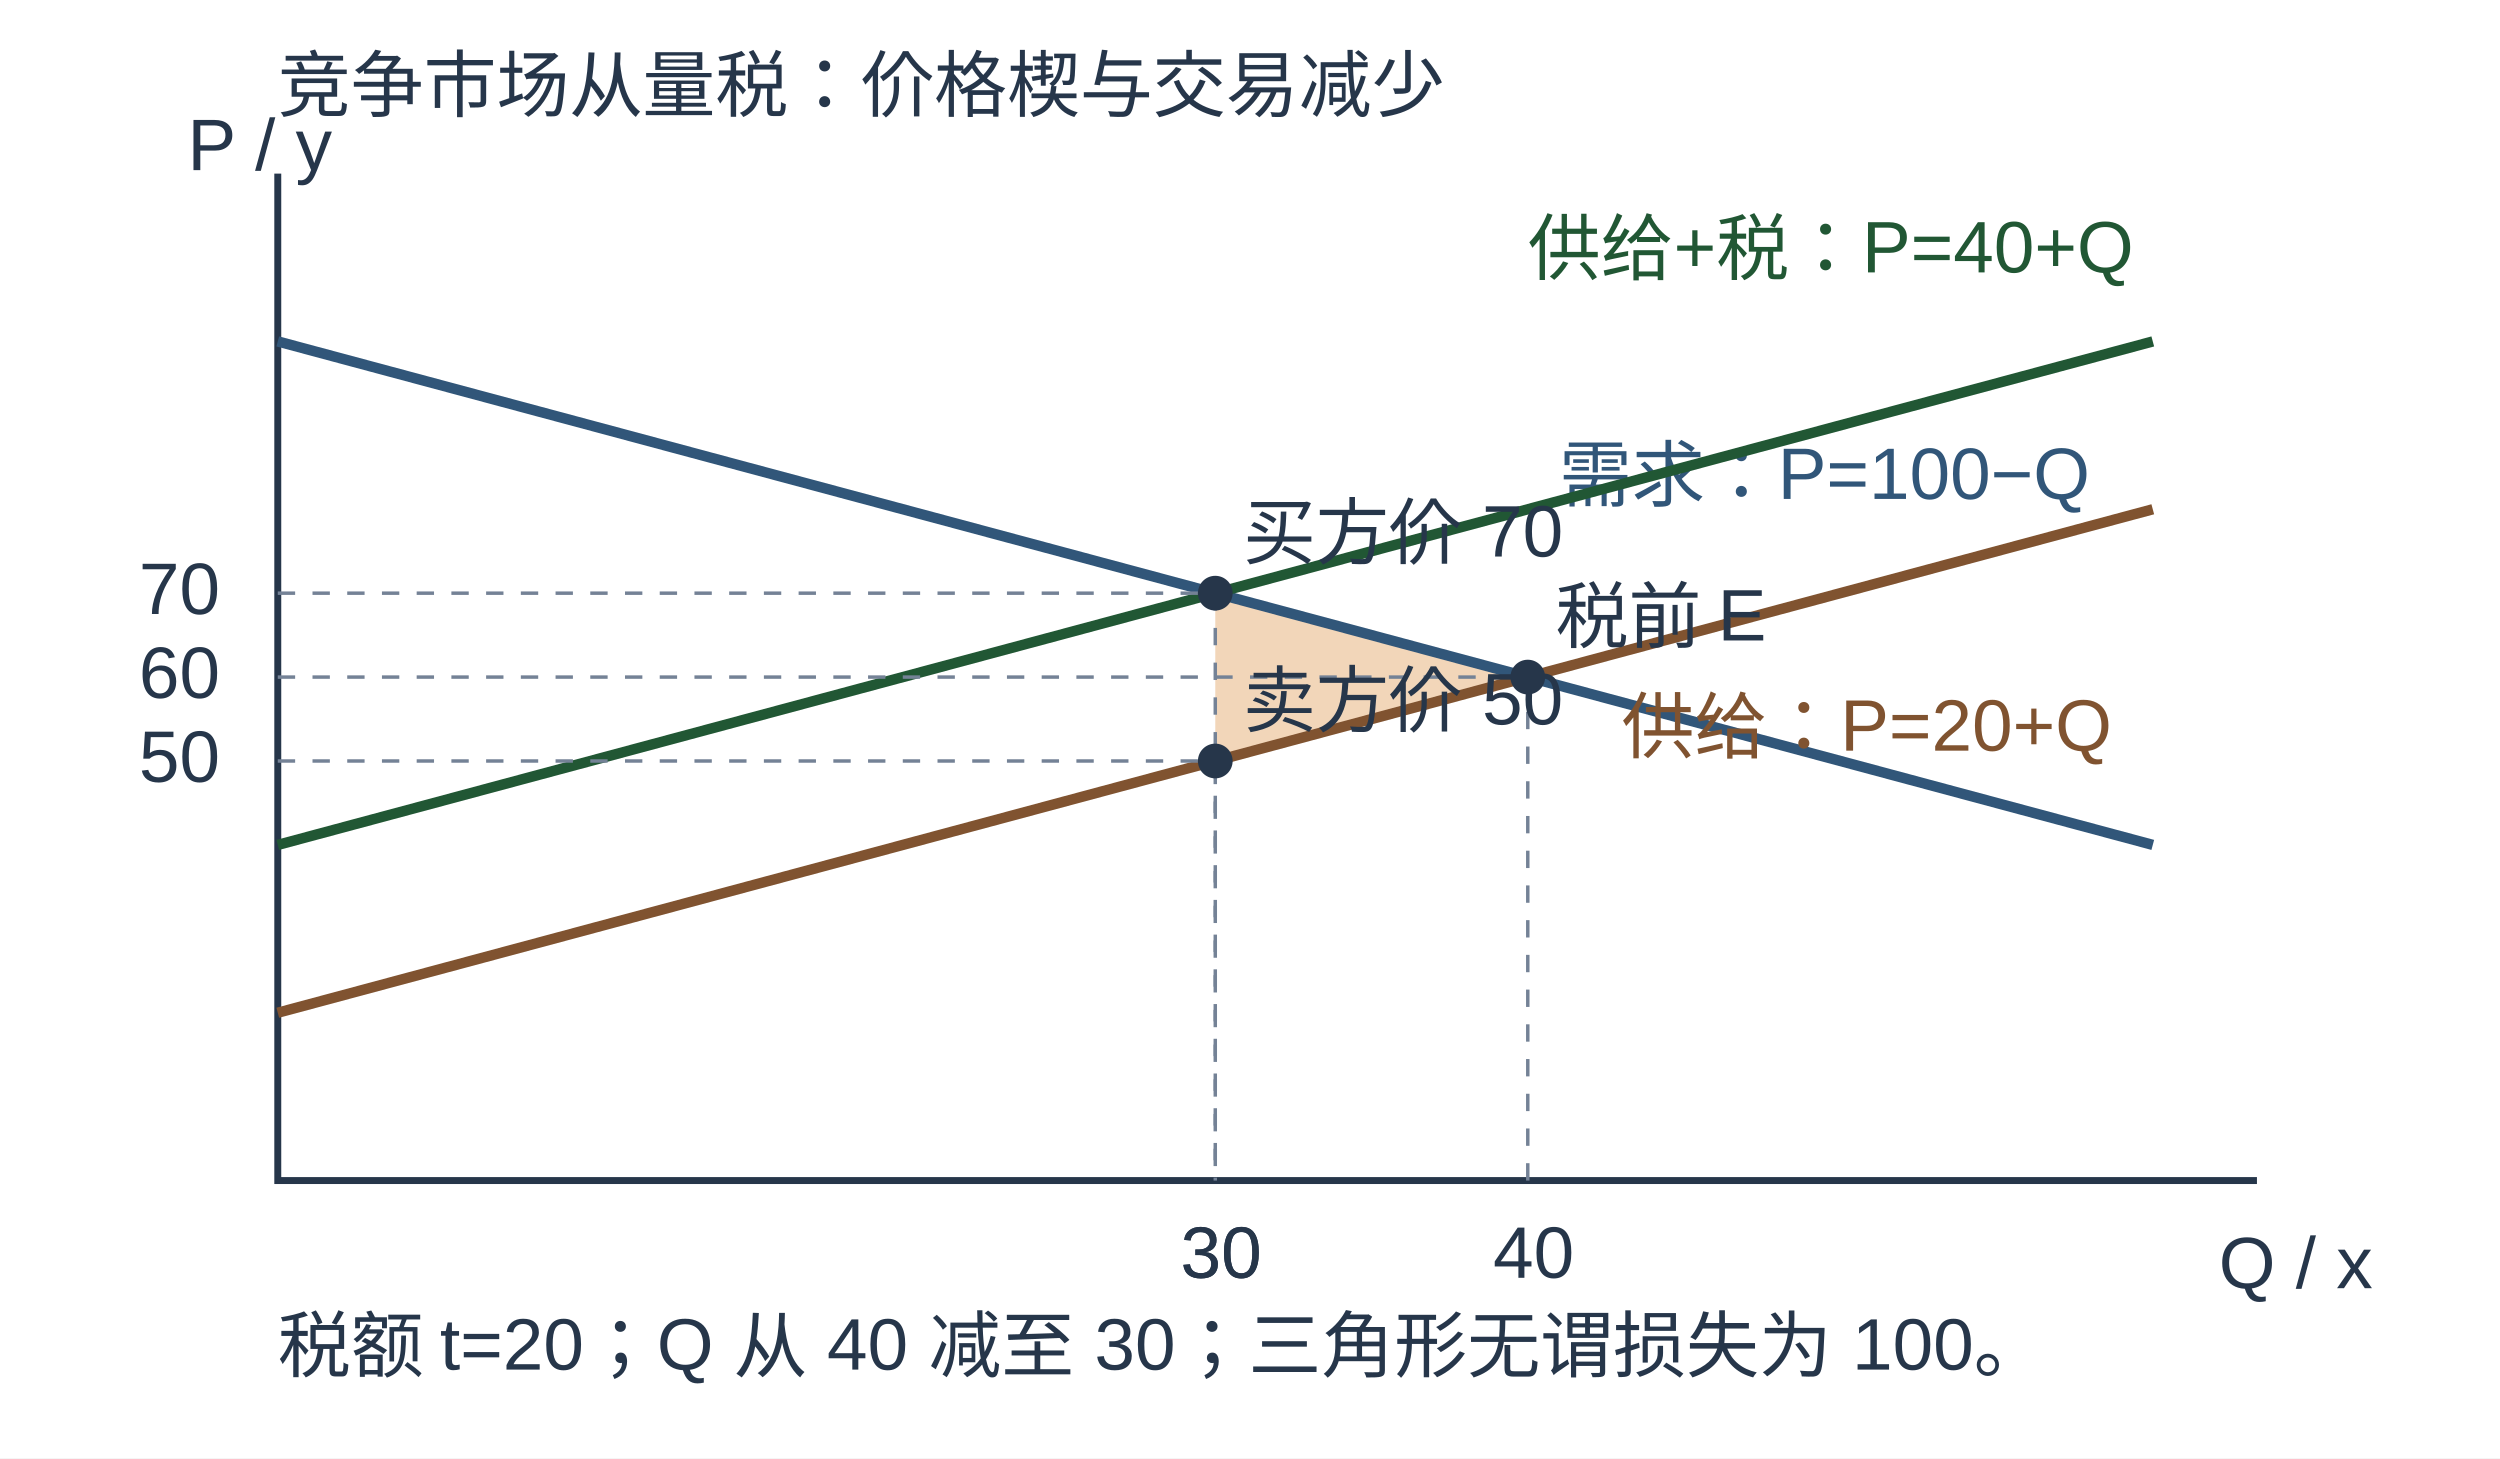
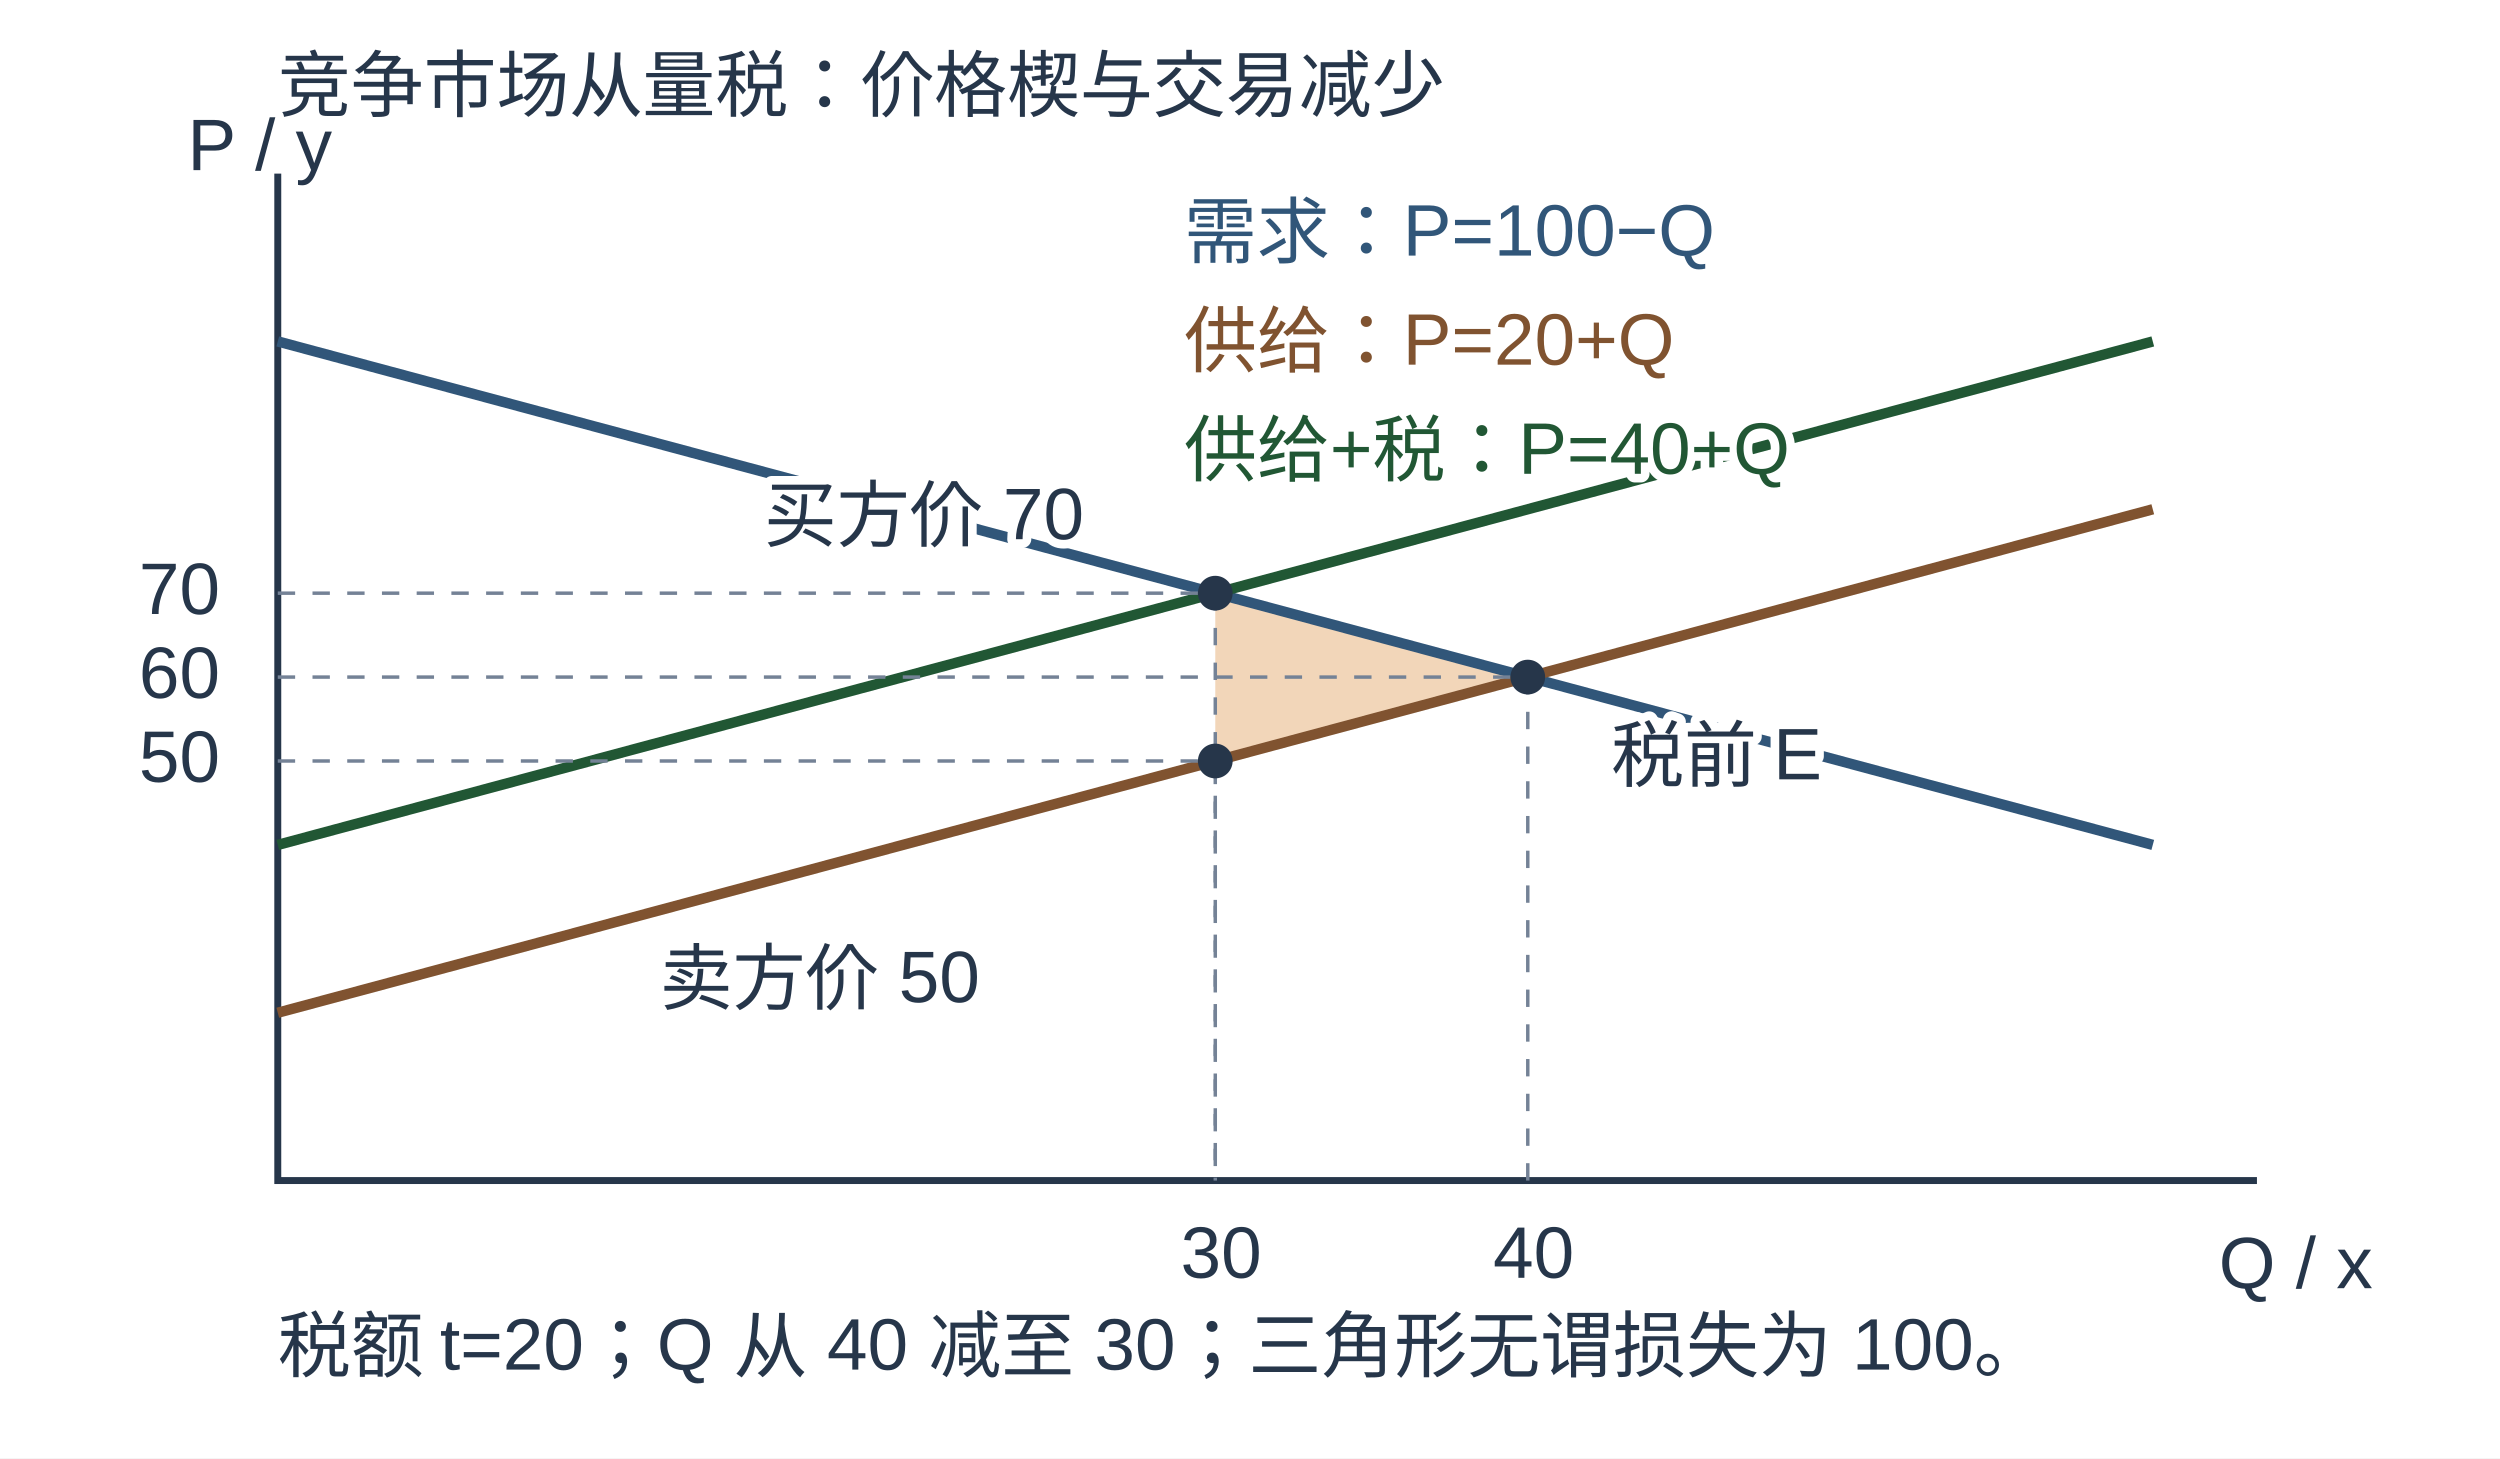
<svg xmlns="http://www.w3.org/2000/svg" width="720" height="420" viewBox="0 0 720 420">
  <rect width="720" height="420" fill="white" />
  <g font-family="Microsoft YaHei,Arial,sans-serif" font-size="21">
-     <text x="80" y="32" fill="#26364a">竞争市场从量税：价格楔与交易减少</text>
+     <text x="80" y="32" fill="#26364a" paint-order="stroke" stroke="white" stroke-width="5" stroke-linejoin="round">竞争市场从量税：价格楔与交易减少</text>
    <path d="M80 50V340H650" fill="none" stroke="#26364a" stroke-width="2" />
-     <text x="54" y="49" fill="#26364a">P / y</text>
-     <text x="639" y="371" fill="#26364a">Q / x</text>
+     <text x="54" y="49" fill="#26364a" paint-order="stroke" stroke="white" stroke-width="5" stroke-linejoin="round">P / y</text>
+     <text x="639" y="371" fill="#26364a" paint-order="stroke" stroke="white" stroke-width="5" stroke-linejoin="round">Q / x</text>
    <polygon points="350.000,219.167 350.000,170.833 440.000,195.000" fill="#f2d6b9" />
    <polyline points="80.000,98.333 85.400,99.783 90.800,101.233 96.200,102.683 101.600,104.133 107.000,105.583 112.400,107.033 117.800,108.483 123.200,109.933 128.600,111.383 134.000,112.833 139.400,114.283 144.800,115.733 150.200,117.183 155.600,118.633 161.000,120.083 166.400,121.533 171.800,122.983 177.200,124.433 182.600,125.883 188.000,127.333 193.400,128.783 198.800,130.233 204.200,131.683 209.600,133.133 215.000,134.583 220.400,136.033 225.800,137.483 231.200,138.933 236.600,140.383 242.000,141.833 247.400,143.283 252.800,144.733 258.200,146.183 263.600,147.633 269.000,149.083 274.400,150.533 279.800,151.983 285.200,153.433 290.600,154.883 296.000,156.333 301.400,157.783 306.800,159.233 312.200,160.683 317.600,162.133 323.000,163.583 328.400,165.033 333.800,166.483 339.200,167.933 344.600,169.383 350.000,170.833 355.400,172.283 360.800,173.733 366.200,175.183 371.600,176.633 377.000,178.083 382.400,179.533 387.800,180.983 393.200,182.433 398.600,183.883 404.000,185.333 409.400,186.783 414.800,188.233 420.200,189.683 425.600,191.133 431.000,192.583 436.400,194.033 441.800,195.483 447.200,196.933 452.600,198.383 458.000,199.833 463.400,201.283 468.800,202.733 474.200,204.183 479.600,205.633 485.000,207.083 490.400,208.533 495.800,209.983 501.200,211.433 506.600,212.883 512.000,214.333 517.400,215.783 522.800,217.233 528.200,218.683 533.600,220.133 539.000,221.583 544.400,223.033 549.800,224.483 555.200,225.933 560.600,227.383 566.000,228.833 571.400,230.283 576.800,231.733 582.200,233.183 587.600,234.633 593.000,236.083 598.400,237.533 603.800,238.983 609.200,240.433 614.600,241.883 620.000,243.333" stroke="#315679" stroke-width="3" fill="none" />
-     <text x="449" y="144.25" fill="#315679">需求：P=100−Q</text>
+     <text x="341" y="74.167" fill="#315679" paint-order="stroke" stroke="white" stroke-width="5" stroke-linejoin="round">需求：P=100−Q</text>
    <polyline points="80.000,291.667 85.400,290.217 90.800,288.767 96.200,287.317 101.600,285.867 107.000,284.417 112.400,282.967 117.800,281.517 123.200,280.067 128.600,278.617 134.000,277.167 139.400,275.717 144.800,274.267 150.200,272.817 155.600,271.367 161.000,269.917 166.400,268.467 171.800,267.017 177.200,265.567 182.600,264.117 188.000,262.667 193.400,261.217 198.800,259.767 204.200,258.317 209.600,256.867 215.000,255.417 220.400,253.967 225.800,252.517 231.200,251.067 236.600,249.617 242.000,248.167 247.400,246.717 252.800,245.267 258.200,243.817 263.600,242.367 269.000,240.917 274.400,239.467 279.800,238.017 285.200,236.567 290.600,235.117 296.000,233.667 301.400,232.217 306.800,230.767 312.200,229.317 317.600,227.867 323.000,226.417 328.400,224.967 333.800,223.517 339.200,222.067 344.600,220.617 350.000,219.167 355.400,217.717 360.800,216.267 366.200,214.817 371.600,213.367 377.000,211.917 382.400,210.467 387.800,209.017 393.200,207.567 398.600,206.117 404.000,204.667 409.400,203.217 414.800,201.767 420.200,200.317 425.600,198.867 431.000,197.417 436.400,195.967 441.800,194.517 447.200,193.067 452.600,191.617 458.000,190.167 463.400,188.717 468.800,187.267 474.200,185.817 479.600,184.367 485.000,182.917 490.400,181.467 495.800,180.017 501.200,178.567 506.600,177.117 512.000,175.667 517.400,174.217 522.800,172.767 528.200,171.317 533.600,169.867 539.000,168.417 544.400,166.967 549.800,165.517 555.200,164.067 560.600,162.617 566.000,161.167 571.400,159.717 576.800,158.267 582.200,156.817 587.600,155.367 593.000,153.917 598.400,152.467 603.800,151.017 609.200,149.567 614.600,148.117 620.000,146.667" stroke="#805330" stroke-width="3" fill="none" />
-     <text x="467" y="216.75" fill="#805330">供给：P=20+Q</text>
+     <text x="341" y="105.583" fill="#805330" paint-order="stroke" stroke="white" stroke-width="5" stroke-linejoin="round">供给：P=20+Q</text>
    <polyline points="80.000,243.333 85.400,241.883 90.800,240.433 96.200,238.983 101.600,237.533 107.000,236.083 112.400,234.633 117.800,233.183 123.200,231.733 128.600,230.283 134.000,228.833 139.400,227.383 144.800,225.933 150.200,224.483 155.600,223.033 161.000,221.583 166.400,220.133 171.800,218.683 177.200,217.233 182.600,215.783 188.000,214.333 193.400,212.883 198.800,211.433 204.200,209.983 209.600,208.533 215.000,207.083 220.400,205.633 225.800,204.183 231.200,202.733 236.600,201.283 242.000,199.833 247.400,198.383 252.800,196.933 258.200,195.483 263.600,194.033 269.000,192.583 274.400,191.133 279.800,189.683 285.200,188.233 290.600,186.783 296.000,185.333 301.400,183.883 306.800,182.433 312.200,180.983 317.600,179.533 323.000,178.083 328.400,176.633 333.800,175.183 339.200,173.733 344.600,172.283 350.000,170.833 355.400,169.383 360.800,167.933 366.200,166.483 371.600,165.033 377.000,163.583 382.400,162.133 387.800,160.683 393.200,159.233 398.600,157.783 404.000,156.333 409.400,154.883 414.800,153.433 420.200,151.983 425.600,150.533 431.000,149.083 436.400,147.633 441.800,146.183 447.200,144.733 452.600,143.283 458.000,141.833 463.400,140.383 468.800,138.933 474.200,137.483 479.600,136.033 485.000,134.583 490.400,133.133 495.800,131.683 501.200,130.233 506.600,128.783 512.000,127.333 517.400,125.883 522.800,124.433 528.200,122.983 533.600,121.533 539.000,120.083 544.400,118.633 549.800,117.183 555.200,115.733 560.600,114.283 566.000,112.833 571.400,111.383 576.800,109.933 582.200,108.483 587.600,107.033 593.000,105.583 598.400,104.133 603.800,102.683 609.200,101.233 614.600,99.783 620.000,98.333" stroke="#215734" stroke-width="3" fill="none" />
-     <text x="440" y="79" fill="#215734">供给+税：P=40+Q</text>
+     <text x="341" y="137" fill="#215734" paint-order="stroke" stroke="white" stroke-width="5" stroke-linejoin="round">供给+税：P=40+Q</text>
    <path d="M80 195H440V340" stroke="#748296" stroke-dasharray="5 5" fill="none" />
    <circle cx="440" cy="195" r="5" fill="#26364a" />
-     <text x="448" y="185" fill="#26364a">税前 E</text>
-     <text x="430" y="368" fill="#26364a">40</text>
-     <text x="40" y="201" fill="#26364a">60</text>
+     <text x="464" y="225" fill="#26364a" paint-order="stroke" stroke="white" stroke-width="5" stroke-linejoin="round">税前 E</text>
+     <text x="430" y="368" fill="#26364a" paint-order="stroke" stroke="white" stroke-width="5" stroke-linejoin="round">40</text>
+     <text x="40" y="201" fill="#26364a" paint-order="stroke" stroke="white" stroke-width="5" stroke-linejoin="round">60</text>
    <path d="M80 170.833H350V340" stroke="#748296" stroke-dasharray="5 5" fill="none" />
    <circle cx="350" cy="170.833" r="5" fill="#26364a" />
-     <text x="358" y="160.833" fill="#26364a">买方价 70</text>
-     <text x="340" y="368" fill="#26364a">30</text>
-     <text x="40" y="176.833" fill="#26364a">70</text>
+     <text x="220" y="155.833" fill="#26364a" paint-order="stroke" stroke="white" stroke-width="5" stroke-linejoin="round">买方价 70</text>
+     <text x="340" y="368" fill="#26364a" paint-order="stroke" stroke="white" stroke-width="5" stroke-linejoin="round">30</text>
+     <text x="40" y="176.833" fill="#26364a" paint-order="stroke" stroke="white" stroke-width="5" stroke-linejoin="round">70</text>
    <path d="M80 219.167H350V340" stroke="#748296" stroke-dasharray="5 5" fill="none" />
    <circle cx="350" cy="219.167" r="5" fill="#26364a" />
-     <text x="358" y="209.167" fill="#26364a">卖方价 50</text>
-     <text x="340" y="368" fill="#26364a">30</text>
-     <text x="40" y="225.167" fill="#26364a">50</text>
-     <text x="80" y="395" fill="#26364a">税额 t=20；Q 从 40 减至 30；三角形无谓损失为 100。</text>
+     <text x="190" y="289.167" fill="#26364a" paint-order="stroke" stroke="white" stroke-width="5" stroke-linejoin="round">卖方价 50</text>
+     <text x="340" y="368" fill="#26364a" paint-order="stroke" stroke="white" stroke-width="5" stroke-linejoin="round">30</text>
+     <text x="40" y="225.167" fill="#26364a" paint-order="stroke" stroke="white" stroke-width="5" stroke-linejoin="round">50</text>
+     <text x="80" y="395" fill="#26364a" paint-order="stroke" stroke="white" stroke-width="5" stroke-linejoin="round">税额 t=20；Q 从 40 减至 30；三角形无谓损失为 100。</text>
  </g>
</svg>
